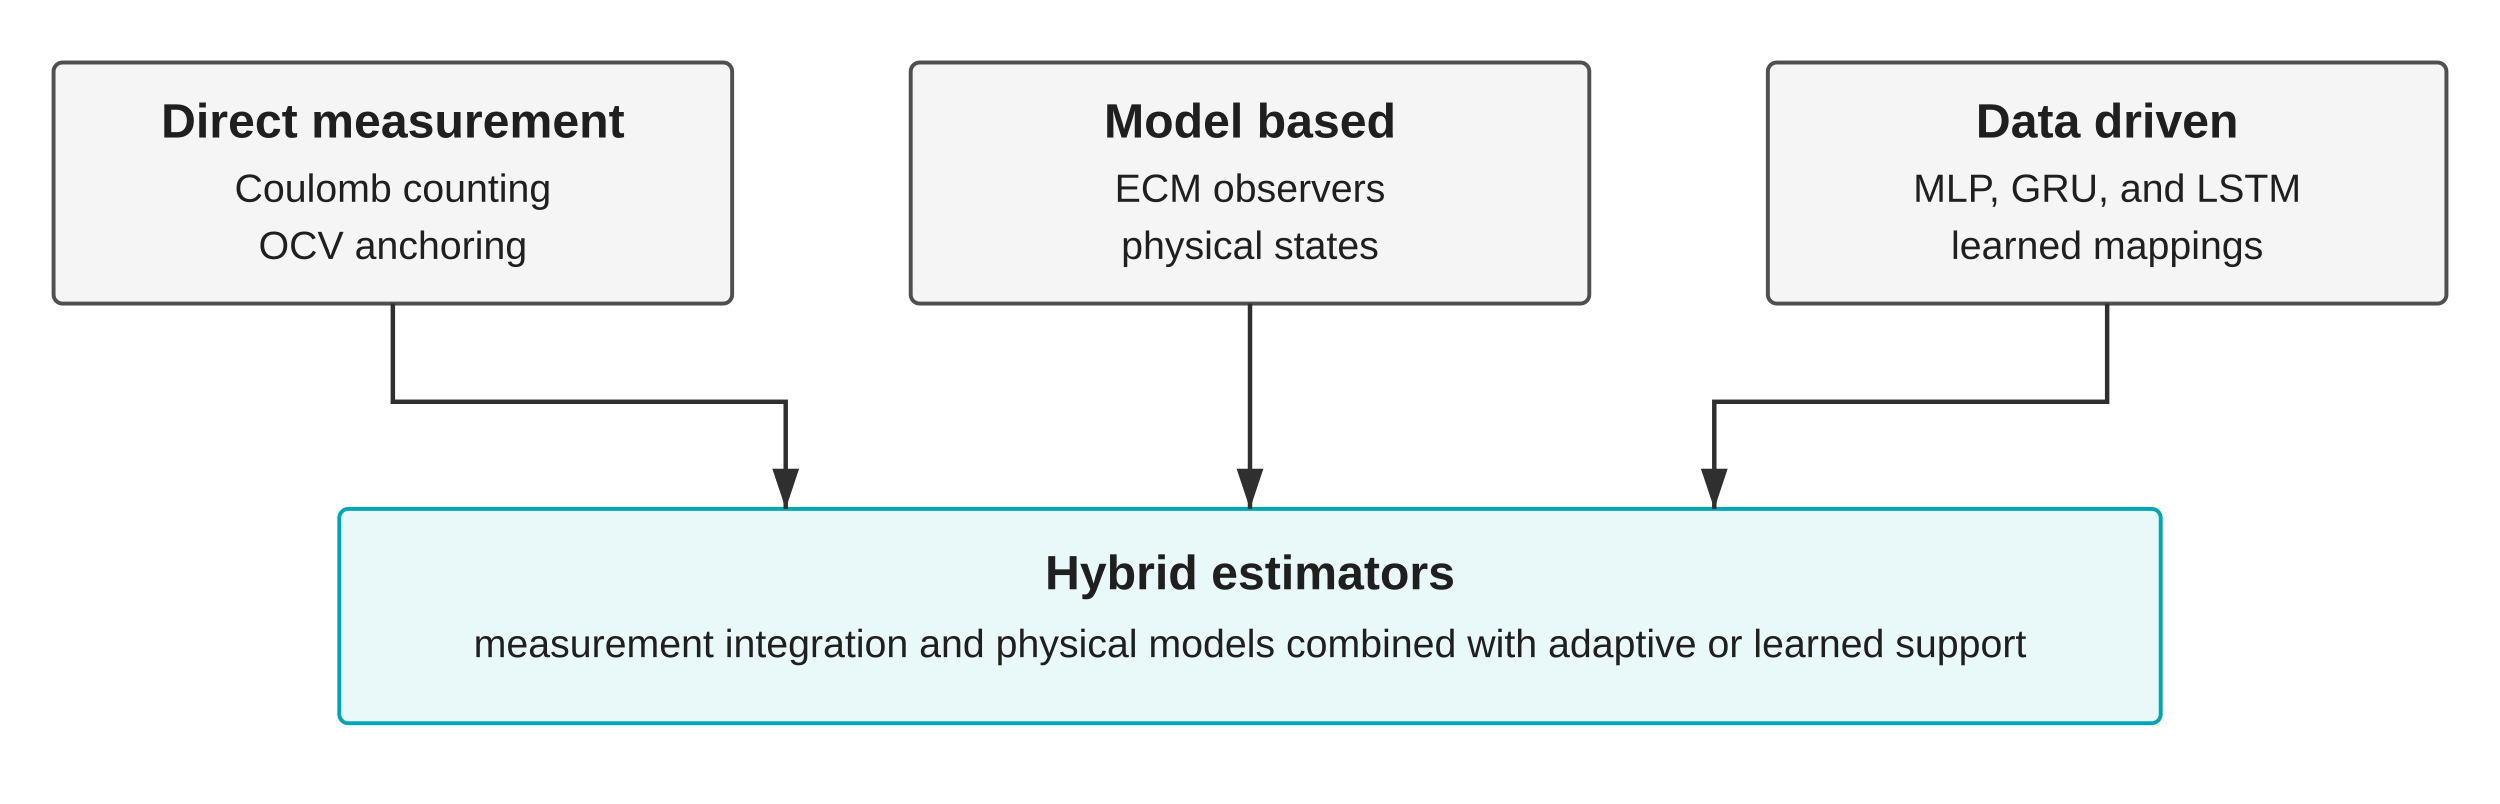
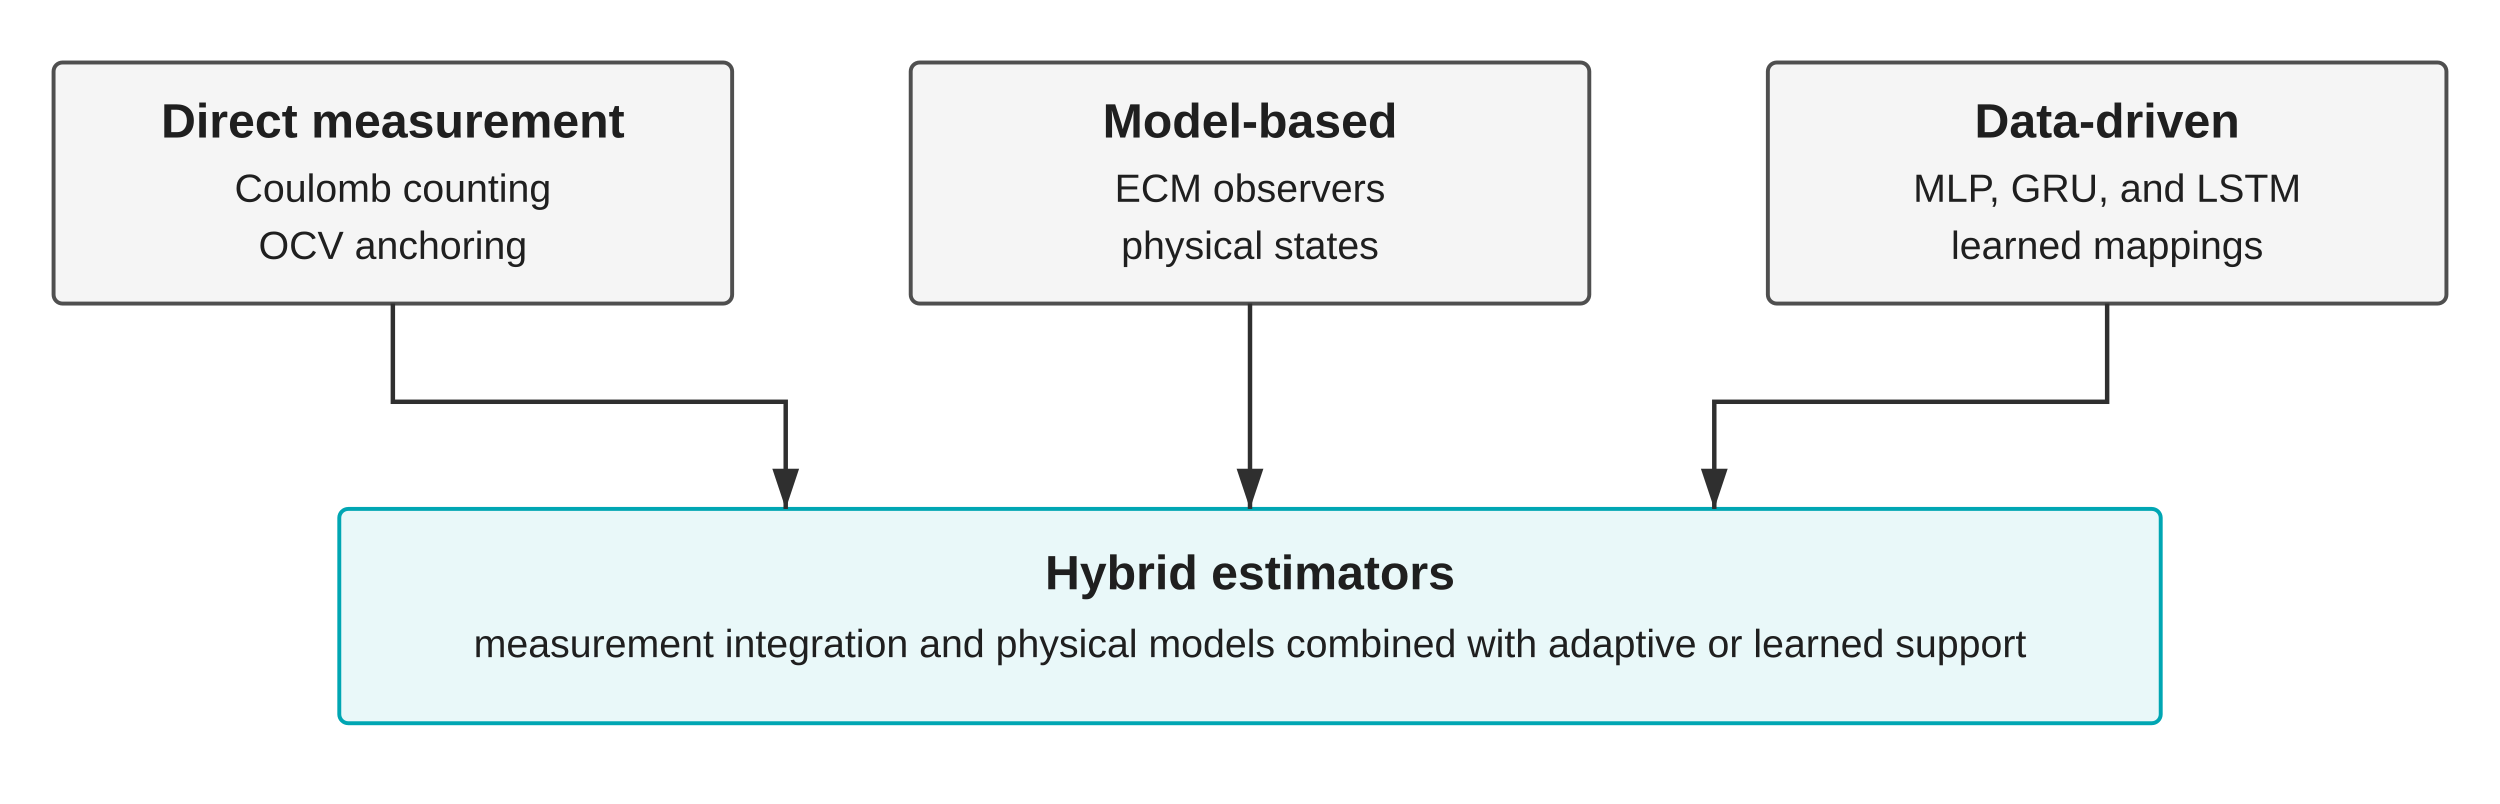
<svg xmlns="http://www.w3.org/2000/svg" width="1400" height="450" viewBox="0 0 1400 450">
  <defs>
    <marker id="arrow" markerWidth="10" markerHeight="10" refX="9" refY="3" orient="auto" markerUnits="strokeWidth">
      <path d="M0,0 L9,3 L0,6 Z" fill="#2f2f2f" />
    </marker>
    <style>
      .label { font-family: Arial, Helvetica, sans-serif; fill: #1f1f1f; }
      .heading { font-size: 27px; font-weight: 700; }
      .body { font-size: 22px; }
      .box { stroke-width: 2.2; }
      .flow { fill: none; stroke: #2f2f2f; stroke-width: 2.5; marker-end: url(#arrow); }
    </style>
  </defs>
  <rect x="30" y="35" width="380" height="135" rx="5" class="box" fill="#f5f5f5" stroke="#4f4f4f" />
  <text x="220" y="77" text-anchor="middle" class="label heading">Direct measurement</text>
  <text x="220" y="113" text-anchor="middle" class="label body">Coulomb counting</text>
  <text x="220" y="145" text-anchor="middle" class="label body">OCV anchoring</text>
  <rect x="510" y="35" width="380" height="135" rx="5" class="box" fill="#f5f5f5" stroke="#4f4f4f" />
-   <text x="700" y="77" text-anchor="middle" class="label heading">Model based</text>
+   <text x="700" y="77" text-anchor="middle" class="label heading">Model-based</text>
  <text x="700" y="113" text-anchor="middle" class="label body">ECM observers</text>
  <text x="700" y="145" text-anchor="middle" class="label body">physical states</text>
  <rect x="990" y="35" width="380" height="135" rx="5" class="box" fill="#f5f5f5" stroke="#4f4f4f" />
-   <text x="1180" y="77" text-anchor="middle" class="label heading">Data driven</text>
+   <text x="1180" y="77" text-anchor="middle" class="label heading">Data-driven</text>
  <text x="1180" y="113" text-anchor="middle" class="label body">MLP, GRU, and LSTM</text>
  <text x="1180" y="145" text-anchor="middle" class="label body">learned mappings</text>
  <rect x="190" y="285" width="1020" height="120" rx="5" class="box" fill="#e9f8f9" stroke="#00a6b3" />
  <text x="700" y="330" text-anchor="middle" class="label heading">Hybrid estimators</text>
  <text x="700" y="368" text-anchor="middle" class="label body">measurement integration and physical models combined with adaptive or learned support</text>
  <path d="M220 170 L220 225 L440 225 L440 285" class="flow" />
  <path d="M700 170 L700 285" class="flow" />
  <path d="M1180 170 L1180 225 L960 225 L960 285" class="flow" />
</svg>
